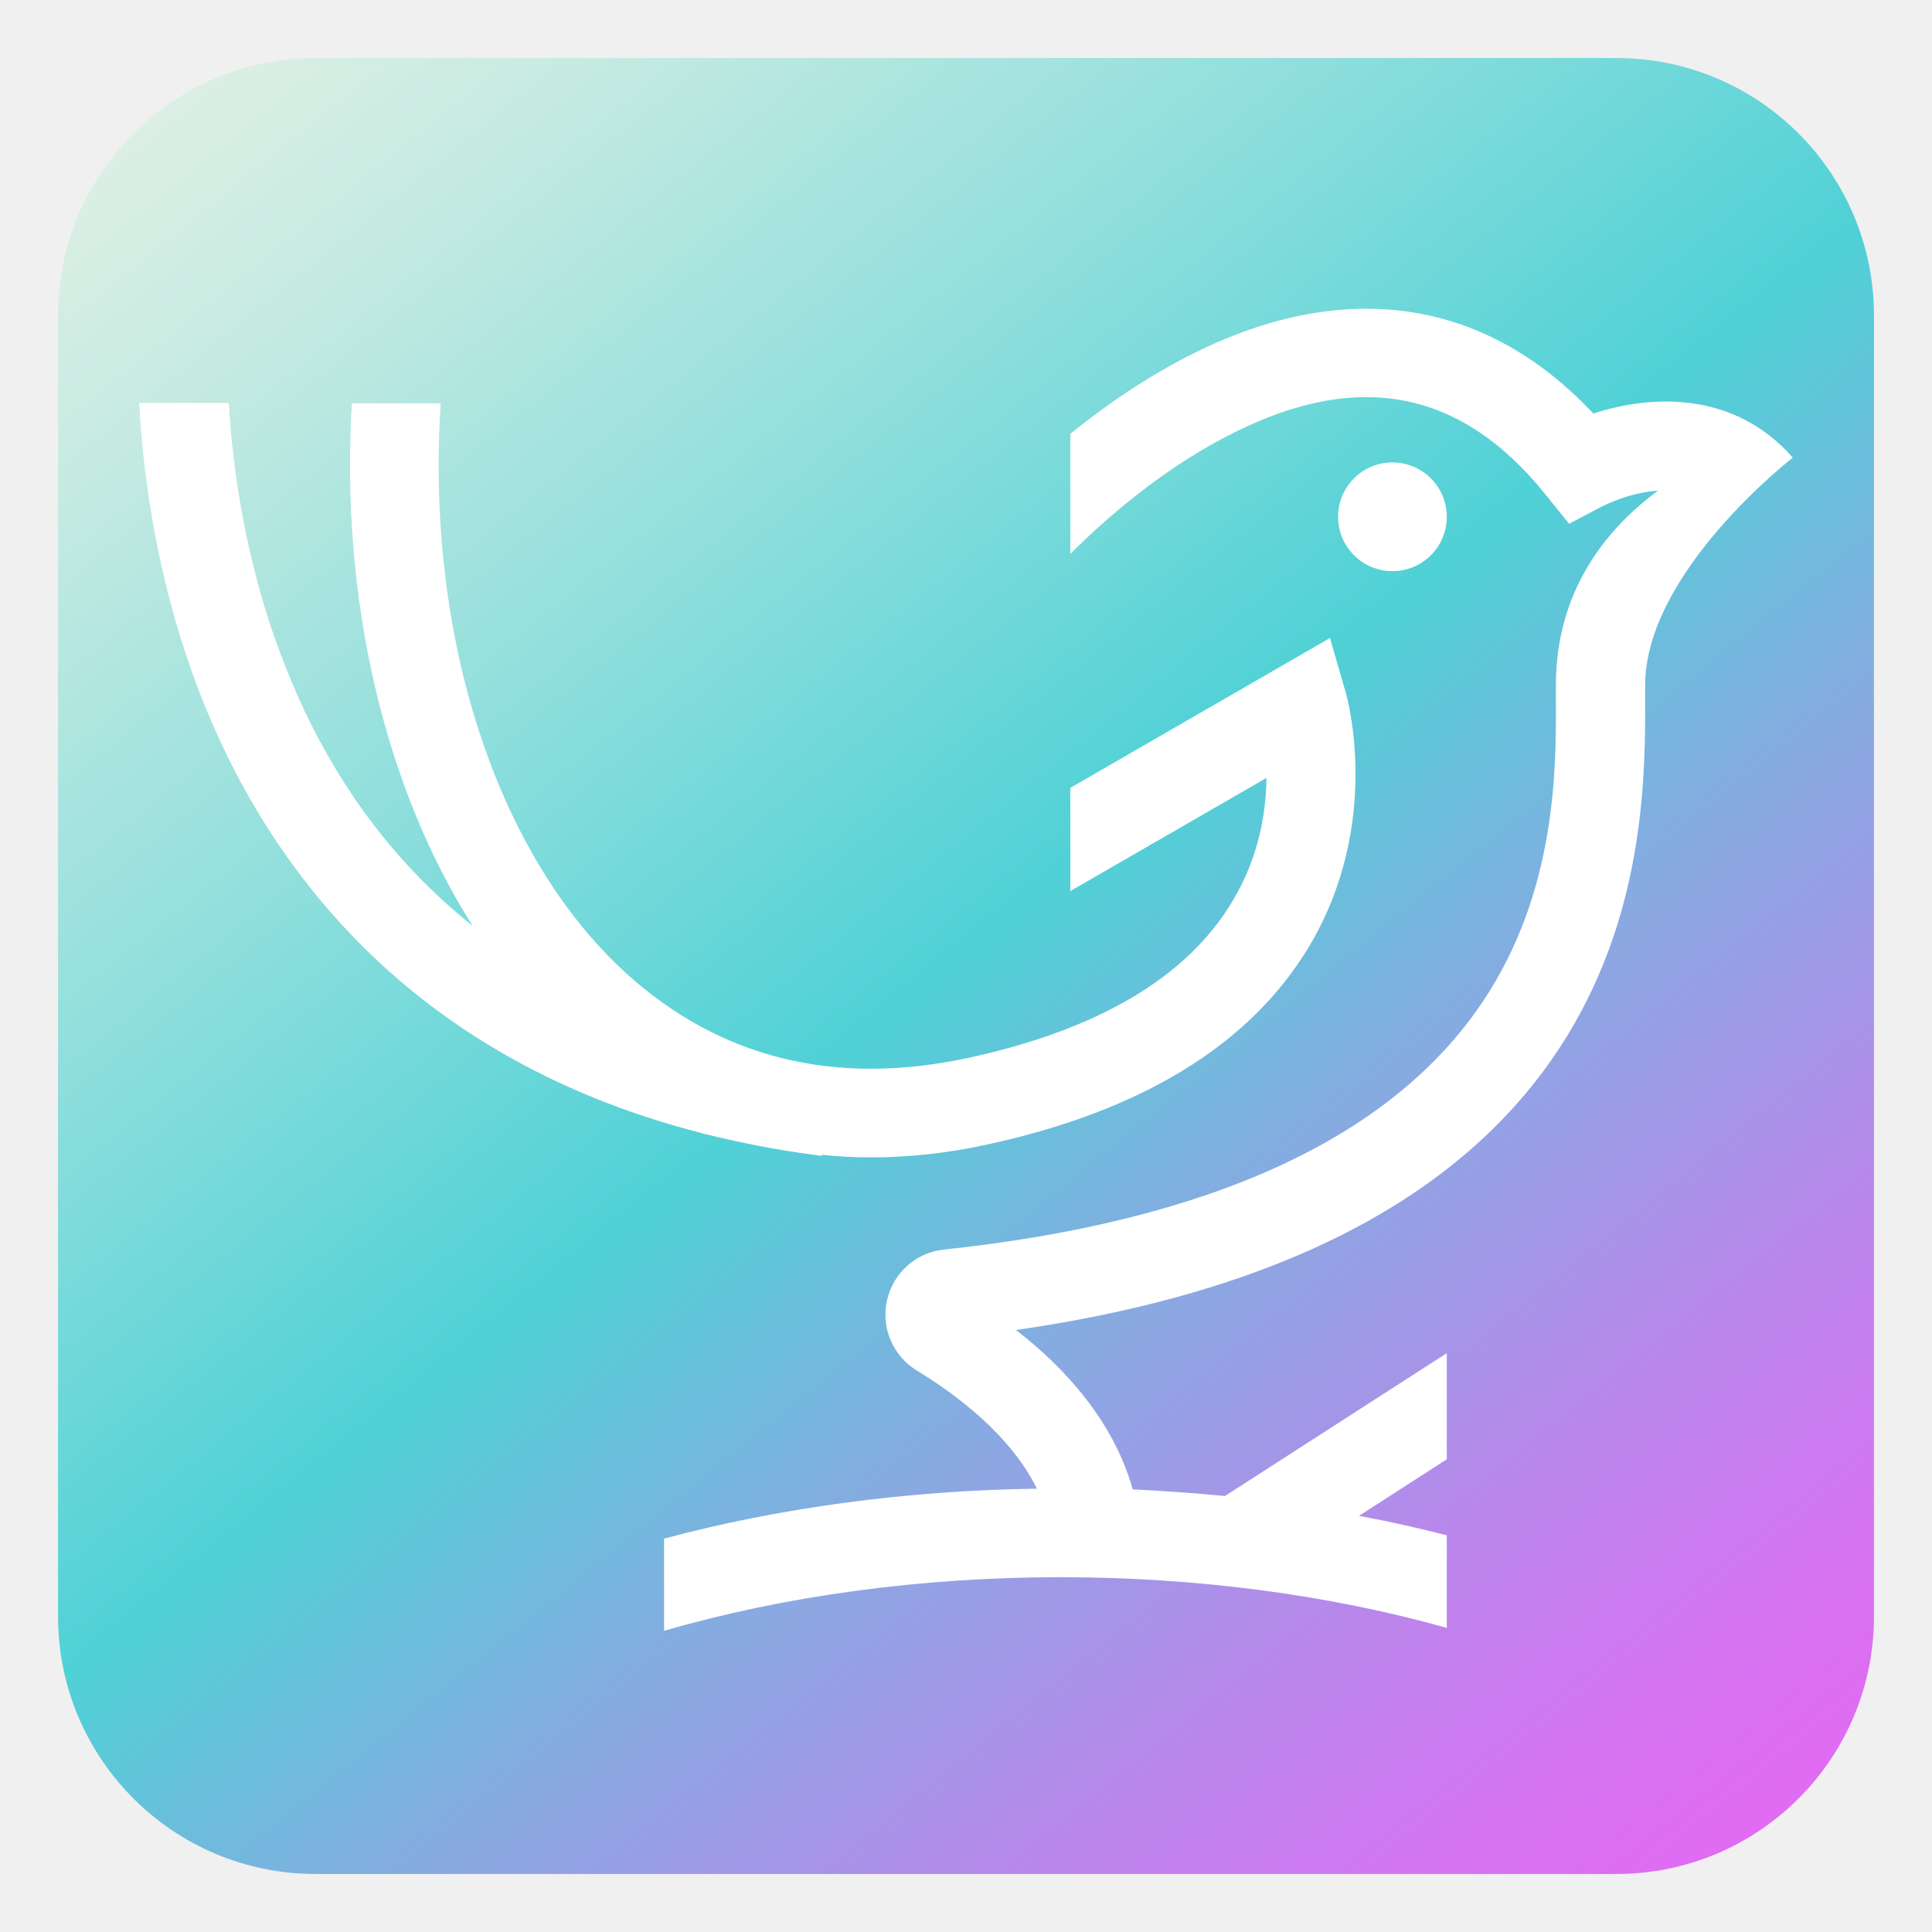
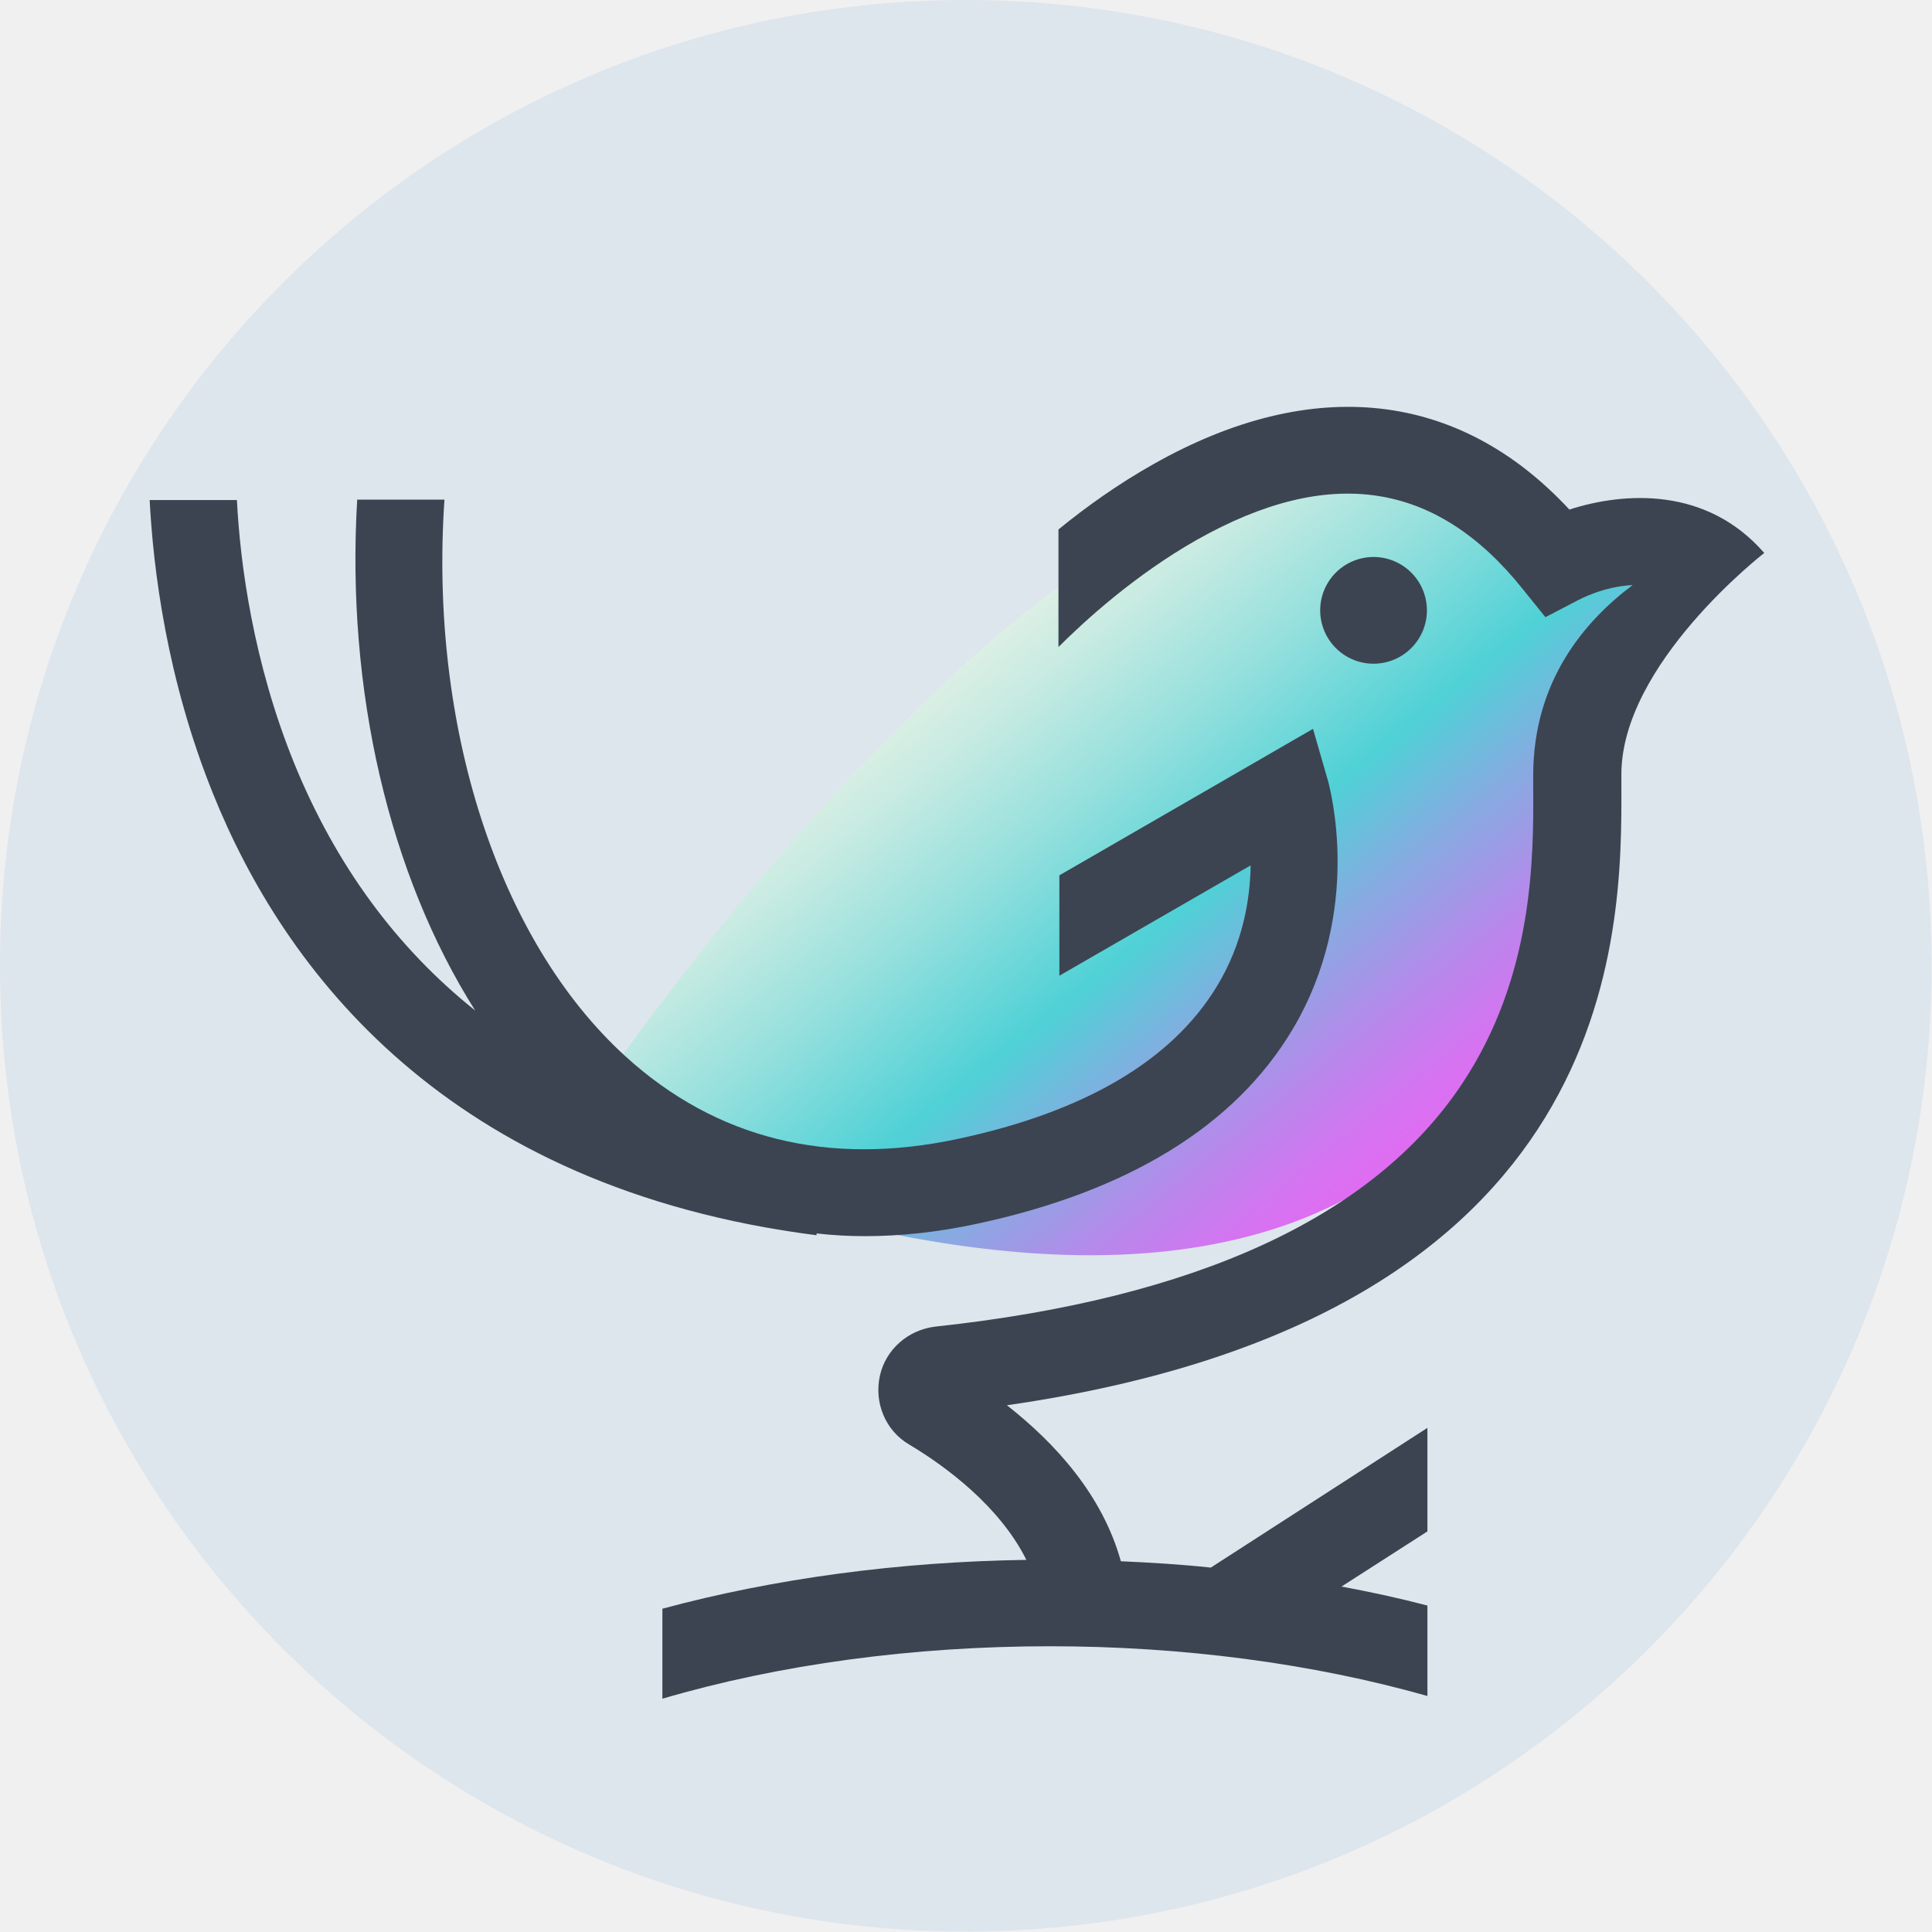
- <svg xmlns="http://www.w3.org/2000/svg" version="1.1" id="Layer_1" x="0px" y="0px" viewBox="0 0 526 526" style="enable-background:new 0 0 526 526;" xml:space="preserve">
+ <svg xmlns="http://www.w3.org/2000/svg" version="1.1" id="Layer_1" x="0px" y="0px" viewBox="0 0 427.3 427.3" style="enable-background:new 0 0 427.3 427.3;" xml:space="preserve">
  <style type="text/css">
- 	.st0{fill:url(#SVGID_1_);}
- 	.st1{fill:#FFFFFF;}
+ 	.st0{fill:#DDE5ED;}
+ 	.st1{fill:url(#SVGID_1_);}
+ 	.st2{fill:#3C4451;}
</style>
-   <linearGradient id="SVGID_1_" gradientUnits="userSpaceOnUse" x1="62.135" y1="14.952" x2="463.865" y2="511.048">
-     <stop offset="0" style="stop-color:#DCEFE4" />
-     <stop offset="8.890000e-02" style="stop-color:#C8EBE2" />
-     <stop offset="0.27" style="stop-color:#96E0DD" />
-     <stop offset="0.495" style="stop-color:#4FD1D6" />
-     <stop offset="0.651" style="stop-color:#86ABE1" />
-     <stop offset="0.811" style="stop-color:#B788EB" />
-     <stop offset="0.932" style="stop-color:#D673F1" />
-     <stop offset="1" style="stop-color:#E16BF3" />
-   </linearGradient>
-   <path class="st0" d="M440.1,510.2H85.9c-38.7,0-70.1-31.4-70.1-70.1V85.9c0-38.7,31.4-70.1,70.1-70.1h354.2  c38.7,0,70.1,31.4,70.1,70.1v354.2C510.2,478.8,478.8,510.2,440.1,510.2z" />
+   <circle class="st0" cx="213.6" cy="213.6" r="213.6" />
  <g>
-     <path class="st1" d="M488.1,124.6c-16.2-18.5-39.1-17-54.3-12C402.9,79.6,362.1,75,318,99.9c-10,5.6-19,12.1-26.6,18.2v32.7   c7.4-7.4,21.4-20.2,38.5-29.8c37.1-20.9,66.8-16.4,91,13.8l6.3,7.8l8.9-4.7c0.5-0.2,7.3-3.8,15.3-4.3c-13.6,10-27.8,26.8-27.8,53   v3.1c0.1,19.8,0.2,52.9-19.9,83c-24.8,37.1-74.2,59.8-146.7,67.5c-7.6,0.8-13.8,6.3-15.5,13.8c-1.7,7.5,1.6,15.2,8.2,19.2   c9.9,6,25.3,17.2,32.6,32.1c-35.4,0.5-70.2,5.2-101.5,13.6V444c32.7-9.5,70-14.6,107.9-14.6c36.9,0,73.2,4.8,105.2,13.8v-25.2   c-7.8-2-15.8-3.8-23.9-5.3l23.9-15.4v-28.9l-60.4,38.9c-8.3-0.8-16.7-1.4-25.1-1.8c-5.2-18.4-18.2-32.9-31.8-43.4   C448.4,337.4,448,230.6,447.9,189.6v-3C447.9,155.7,488.1,124.6,488.1,124.6z" />
-     <circle class="st1" cx="379.1" cy="140.7" r="14.8" />
-     <path class="st1" d="M223.8,314.4c4.4,0.5,8.9,0.7,13.5,0.7c10,0,20.4-1.1,31-3.4c42.5-9.1,72.1-27.3,88.1-54   c20-33.5,10.4-67.7,10-69.1l-4.3-14.9l-70.7,40.8v28.1l53.4-30.8c-0.1,9.5-2.1,21.8-9.4,33.8c-12.4,20.6-36.7,34.9-72.2,42.5   c-36.2,7.7-67.3-0.1-92.7-23.1c-35.5-32.3-54.7-92.2-50.5-155.2H95.8c-3.2,53.2,8.9,104.6,32.9,142.3   c-21.9-17.5-38.8-40.4-50.3-68.9c-11.5-28.2-15.1-55.8-16.1-73.5H37.9c1,19.4,4.8,49.9,17.6,81.8c19.7,48.9,64.8,109.9,168.2,123.2   L223.8,314.4z" />
+     <linearGradient id="SVGID_1_" gradientUnits="userSpaceOnUse" x1="214.479" y1="3716.091" x2="307.048" y2="3830.404" gradientTransform="matrix(1 0 0 1 0 -3570.718)">
+       <stop offset="0" style="stop-color:#DCEFE4" />
+       <stop offset="8.890000e-02" style="stop-color:#C8EBE2" />
+       <stop offset="0.27" style="stop-color:#96E0DD" />
+       <stop offset="0.495" style="stop-color:#4FD1D6" />
+       <stop offset="0.651" style="stop-color:#86ABE1" />
+       <stop offset="0.811" style="stop-color:#B788EB" />
+       <stop offset="0.932" style="stop-color:#D673F1" />
+       <stop offset="1" style="stop-color:#E16BF3" />
+     </linearGradient>
+     <path class="st1" d="M343.9,197.1c0,0-10.7,137-218.4,53.6c0,0,96.3-145.5,165.9-144.5c41.2,0.7,51.4,23.2,51.4,23.2   s14.5-5.8,32.4-0.7C375.3,128.7,347.1,146.4,343.9,197.1L343.9,197.1z" />
+     <g>
+       <path class="st2" d="M390.2,122.3c-12.8-14.7-31-13.5-43.1-9.6c-24.4-26.3-56.8-29.9-91.9-10.1c-8,4.5-15.1,9.6-21.1,14.5v26    c5.8-5.8,17-16,30.6-23.7c29.4-16.6,53-13,72.1,10.9l5,6.2l7.1-3.7c0.4-0.2,5.7-3.1,12.2-3.4c-10.7,8-22,21.3-22,42.1v2.5    c0.1,15.7,0.1,42-15.8,65.8c-19.6,29.4-58.8,47.4-116.4,53.6c-6,0.7-11,5-12.3,10.9c-1.3,5.9,1.2,12.1,6.5,15.2    c7.9,4.7,20,13.6,25.9,25.5c-28.1,0.4-55.7,4.1-80.5,10.8v19.9c25.9-7.6,55.5-11.6,85.7-11.6c29.3,0,58.1,3.8,83.5,11v-20    c-6.1-1.6-12.5-3-19-4.2l19-12.2v-22.9l-47.9,30.9c-6.6-0.7-13.2-1.1-19.9-1.4c-4.1-14.7-14.5-26.1-25.2-34.5    c136.1-19.6,136-104.4,135.9-136.9v-2.4C358.4,146.9,390.2,122.3,390.2,122.3z" />
+       <ellipse transform="matrix(0.9732 -0.2298 0.2298 0.9732 -22.8925 73.4218)" class="st2" cx="303.8" cy="135" rx="11.8" ry="11.8" />
+       <path class="st2" d="M180.6,272.8c3.5,0.4,7.1,0.6,10.7,0.6c8,0,16.2-0.9,24.6-2.7c33.7-7.2,57.2-21.7,69.9-42.9    c15.9-26.6,8.2-53.7,8-54.8l-3.4-11.8l-56.1,32.4v22.2l42.3-24.4c-0.1,7.5-1.7,17.3-7.5,26.8c-9.9,16.3-29.1,27.7-57.3,33.7    c-28.6,6.1-53.4,0-73.5-18.3c-28.2-25.7-43.4-73.2-40-123.1H79c-2.5,42.2,7.1,83,26.1,113c-17.4-13.9-30.8-32.1-40-54.6    c-9.1-22.4-12-44.3-12.7-58.3H33.1c0.8,15.4,3.8,39.6,14,64.9c15.6,38.8,51.5,87.2,133.5,97.7L180.6,272.8z" />
+     </g>
  </g>
</svg>
